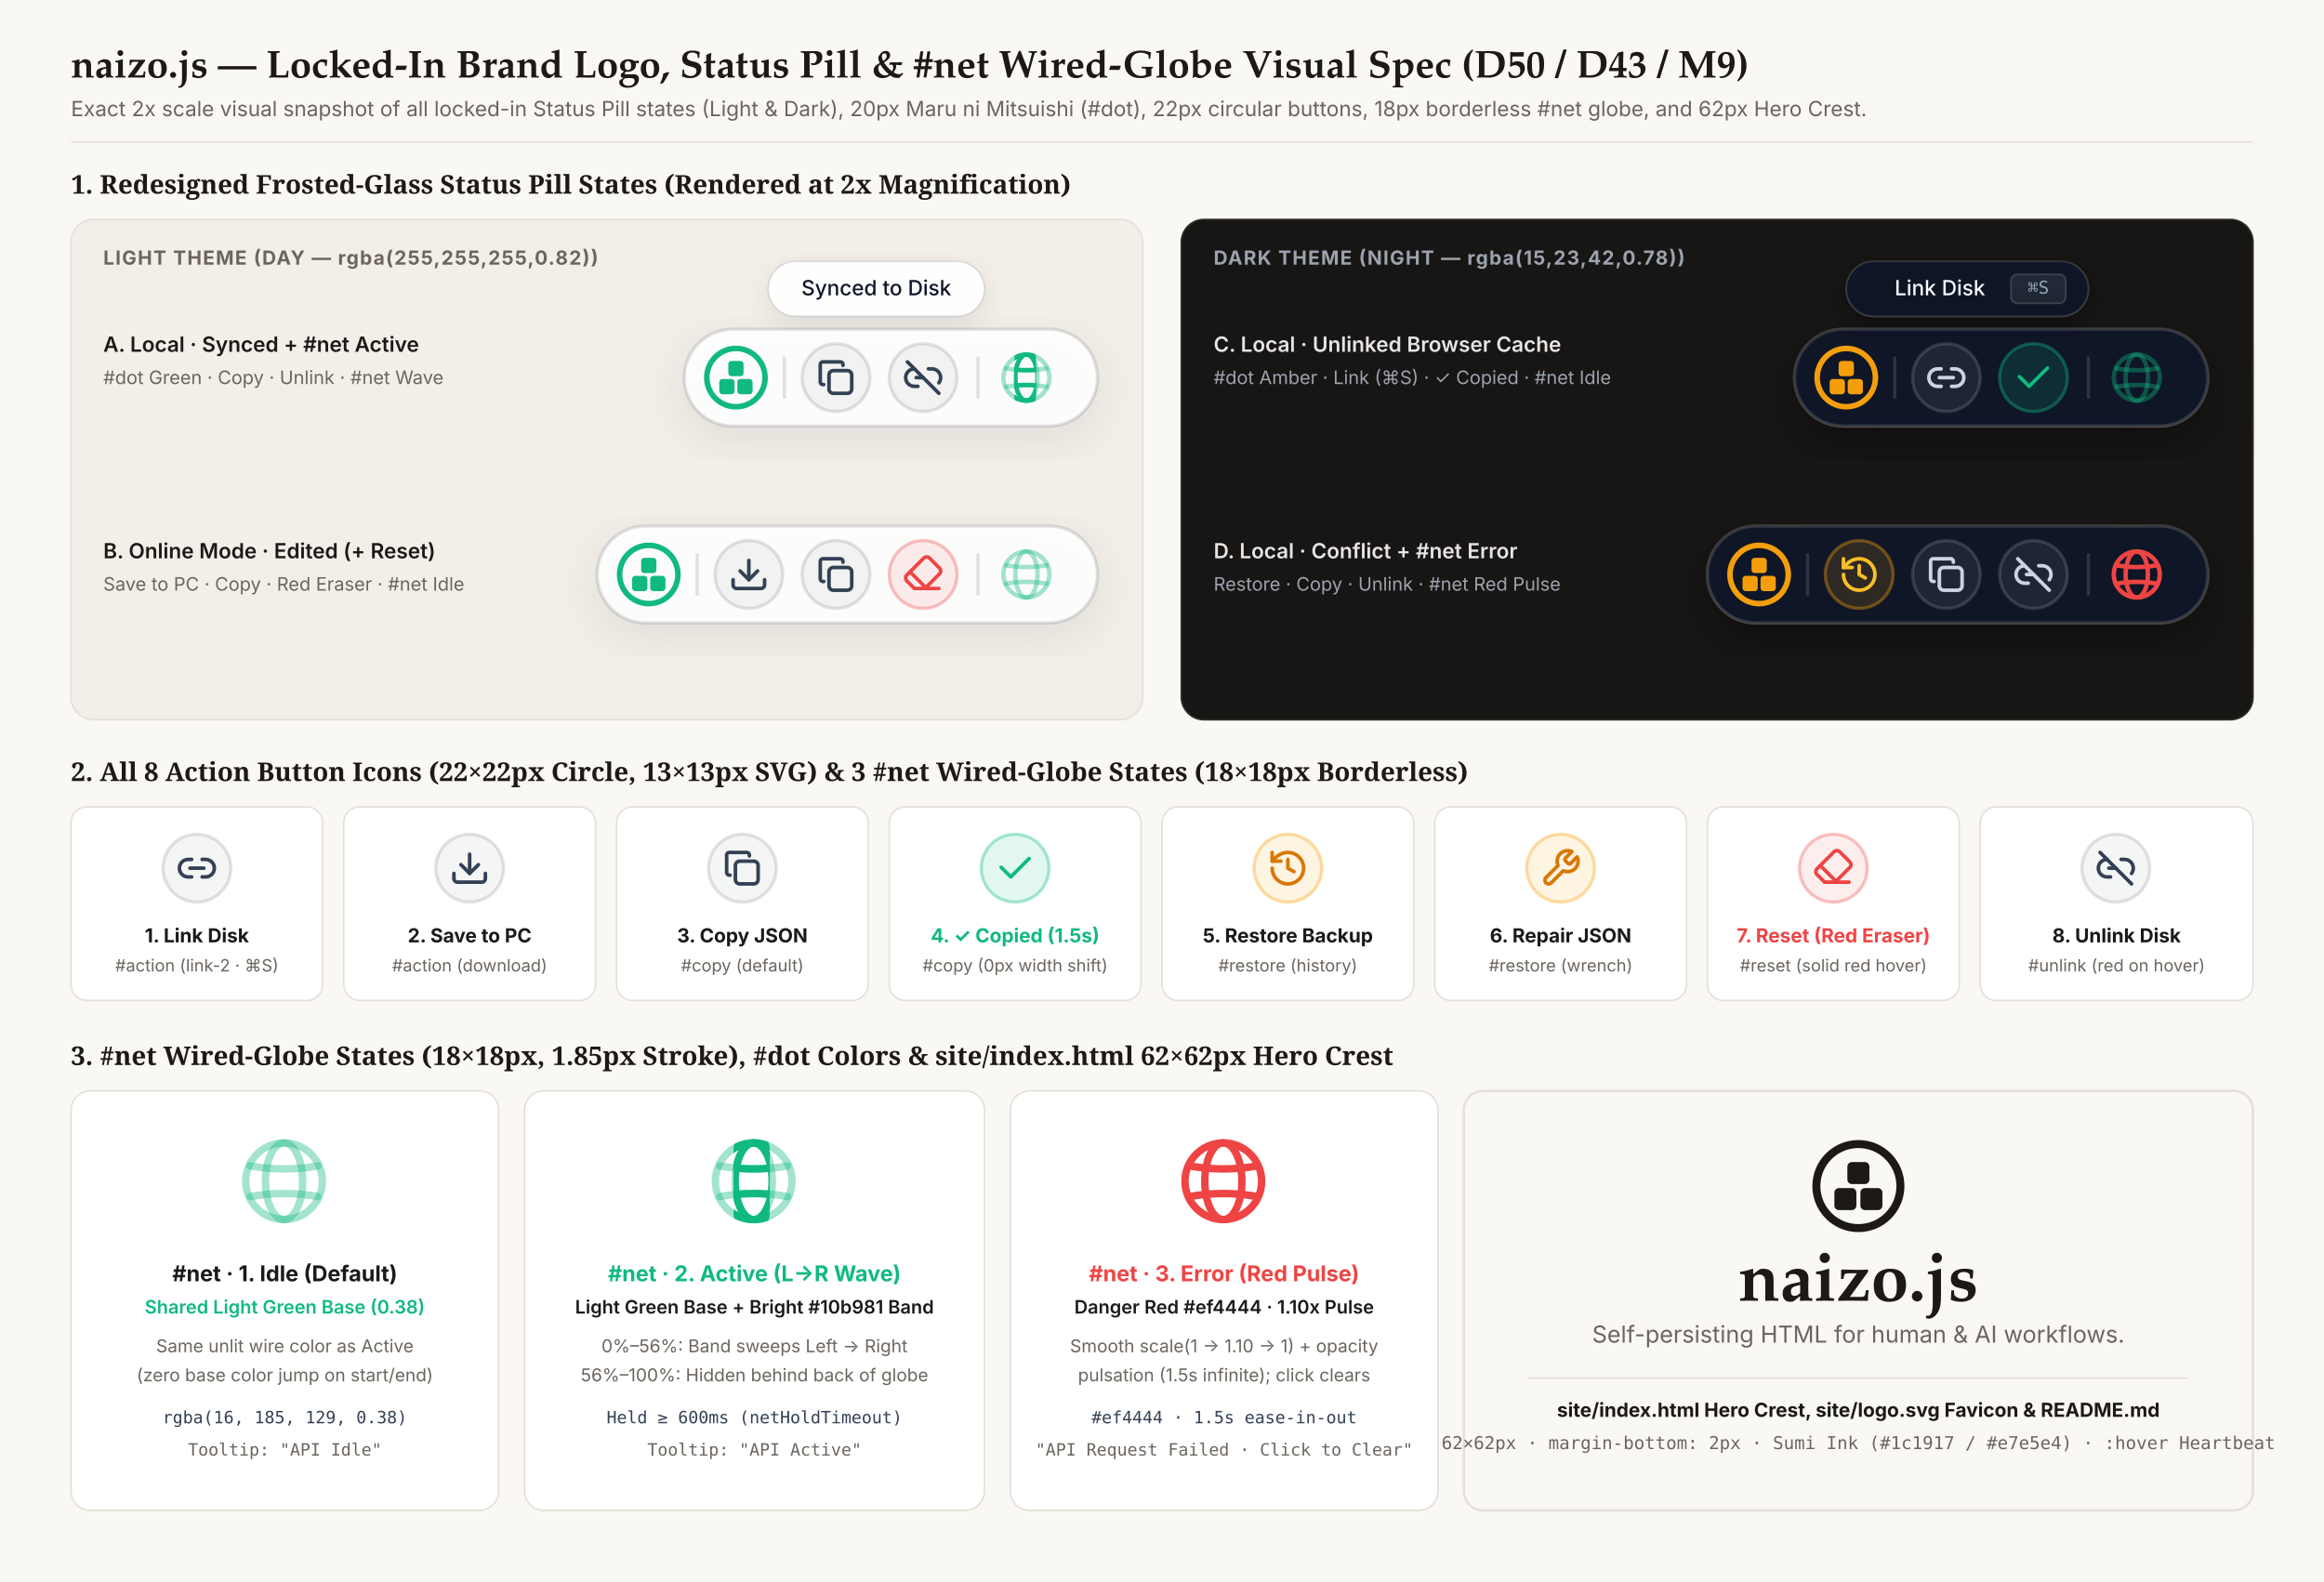
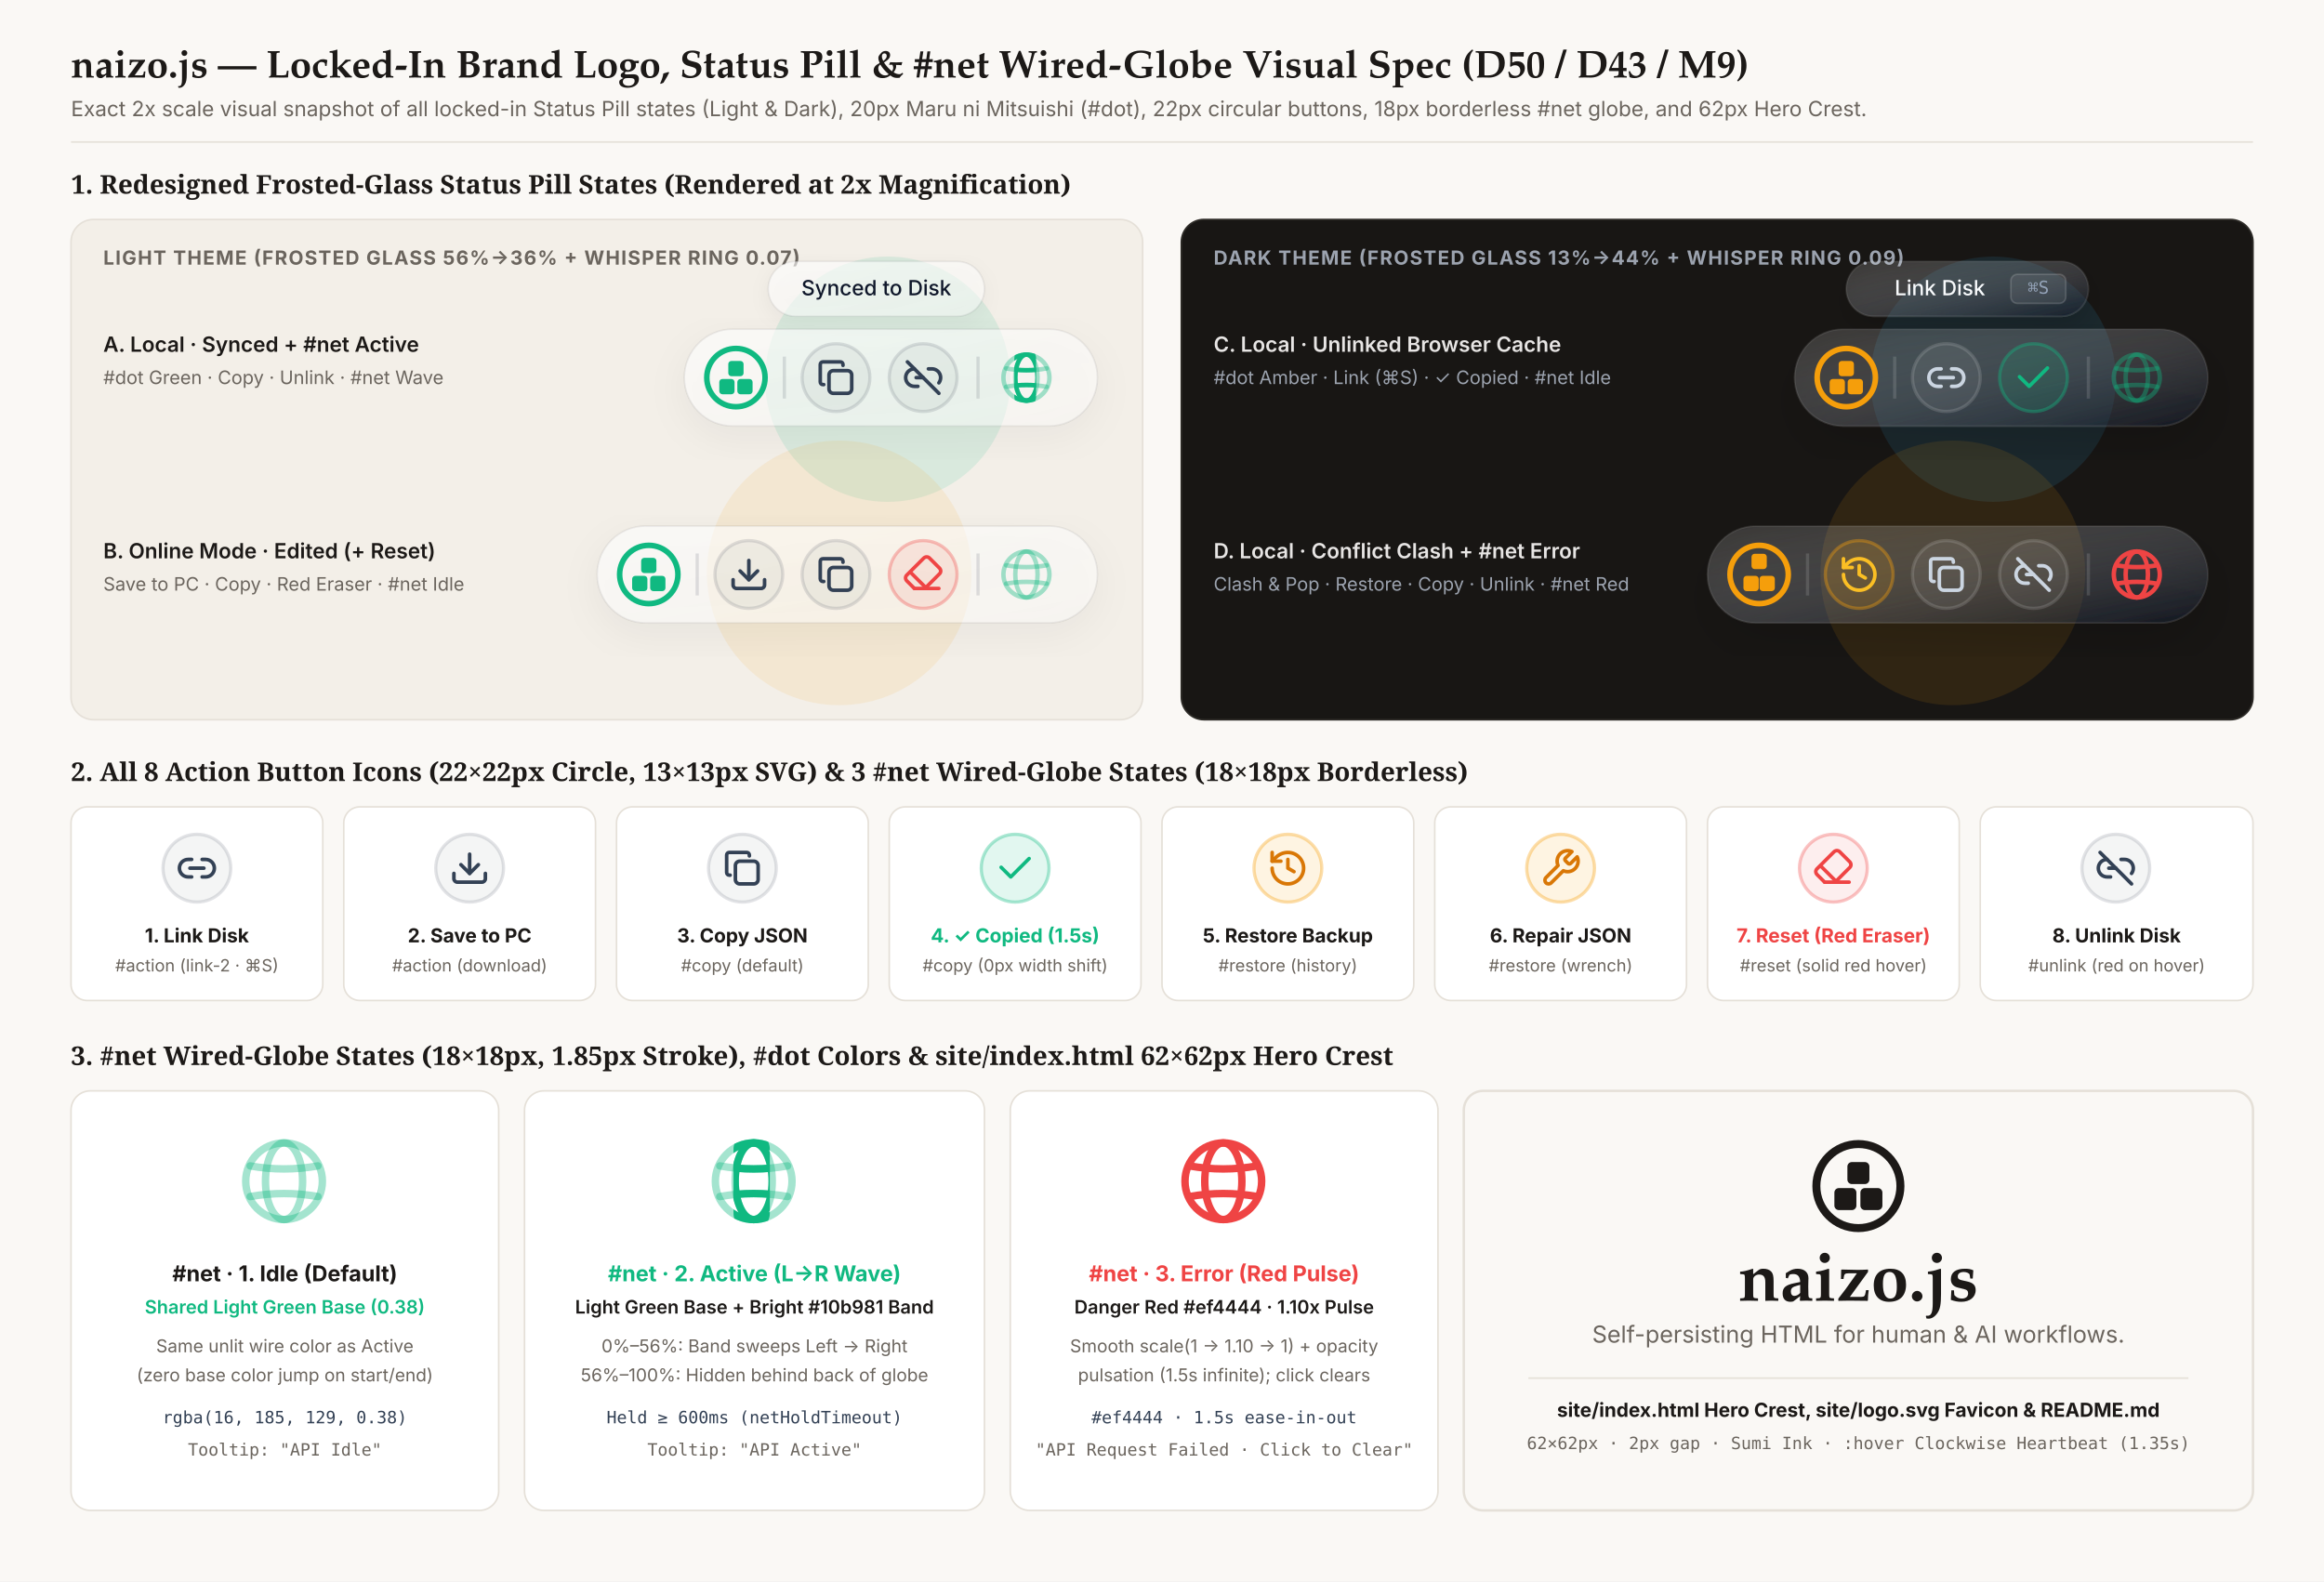
<svg xmlns="http://www.w3.org/2000/svg" width="1440" height="980" viewBox="0 0 1440 980" font-family="-apple-system, BlinkMacSystemFont, 'Inter', 'Segoe UI', Helvetica, Arial, sans-serif">
  <defs>
    <clipPath id="wave-clip-demo">
      <rect x="7" y="0" width="9" height="24" rx="4" />
    </clipPath>
    <filter id="pill-shadow-light" x="-15%" y="-25%" width="130%" height="160%">
-       <feDropShadow dx="0" dy="4" stdDeviation="7" flood-color="#0f172a" flood-opacity="0.10" />
+       <feDropShadow dx="0" dy="4" stdDeviation="6" flood-color="#0f172a" flood-opacity="0.09" />
    </filter>
    <filter id="pill-shadow-dark" x="-15%" y="-25%" width="130%" height="160%">
-       <feDropShadow dx="0" dy="6" stdDeviation="9" flood-color="#000000" flood-opacity="0.45" />
+       <feDropShadow dx="0" dy="6" stdDeviation="8" flood-color="#000000" flood-opacity="0.42" />
    </filter>
+     <linearGradient id="frosted-light" x1="0%" y1="0%" x2="100%" y2="100%">
+       <stop offset="0%" stop-color="#ffffff" stop-opacity="0.62" />
+       <stop offset="100%" stop-color="#ffffff" stop-opacity="0.42" />
+     </linearGradient>
+     <linearGradient id="frosted-dark" x1="0%" y1="0%" x2="100%" y2="100%">
+       <stop offset="0%" stop-color="#ffffff" stop-opacity="0.14" />
+       <stop offset="100%" stop-color="#0f172a" stop-opacity="0.48" />
+     </linearGradient>
  </defs>
  <rect width="1440" height="980" fill="#faf8f5" />
  <text x="44" y="48" font-family="Georgia, 'Palatino Linotype', serif" font-size="24" font-weight="bold" fill="#1c1917">naizo.js — Locked-In Brand Logo, Status Pill &amp; #net Wired-Globe Visual Spec (D50 / D43 / M9)</text>
  <text x="44" y="72" font-size="13" fill="#6b655e">Exact 2x scale visual snapshot of all locked-in Status Pill states (Light &amp; Dark), 20px Maru ni Mitsuishi (#dot), 22px circular buttons, 18px borderless #net globe, and 62px Hero Crest.</text>
  <line x1="44" y1="88" x2="1396" y2="88" stroke="#e5e0d8" stroke-width="1" />
  <text x="44" y="120" font-family="Georgia, serif" font-size="16" font-weight="bold" fill="#1c1917">1. Redesigned Frosted-Glass Status Pill States (Rendered at 2x Magnification)</text>
  <rect x="44" y="136" width="664" height="310" rx="14" fill="#f3efe8" stroke="#e5e0d8" stroke-width="1" />
-   <text x="64" y="164" font-size="12" font-weight="bold" fill="#6b655e" letter-spacing="0.06em">LIGHT THEME (DAY — rgba(255,255,255,0.82))</text>
+   <circle cx="550" cy="235" r="76" fill="#10b981" fill-opacity="0.11" />
+   <circle cx="520" cy="355" r="82" fill="#f59e0b" fill-opacity="0.10" />
+   <text x="64" y="164" font-size="12" font-weight="bold" fill="#6b655e" letter-spacing="0.06em">LIGHT THEME (FROSTED GLASS 56%→36% + WHISPER RING 0.07)</text>
  <text x="64" y="218" font-size="13" font-weight="600" fill="#1c1917">A. Local · Synced + #net Active</text>
  <text x="64" y="238" font-size="11.5" fill="#6b655e">#dot Green · Copy · Unlink · #net Wave</text>
  <g transform="translate(476, 162)">
-     <rect x="0" y="0" width="134" height="34" rx="17" fill="#ffffff" fill-opacity="0.92" stroke="#0f172a" stroke-opacity="0.12" filter="url(#pill-shadow-light)" />
+     <rect x="0" y="0" width="134" height="34" rx="17" fill="url(#frosted-light)" stroke="#0f172a" stroke-opacity="0.07" filter="url(#pill-shadow-light)" />
    <text x="67" y="21" font-size="13" font-weight="500" fill="#0f172a" text-anchor="middle">Synced to Disk</text>
  </g>
  <g transform="translate(424, 204) scale(2)">
-     <rect x="0" y="0" width="128" height="30" rx="15" fill="#ffffff" fill-opacity="0.86" stroke="#0f172a" stroke-opacity="0.12" filter="url(#pill-shadow-light)" />
+     <rect x="0" y="0" width="128" height="30" rx="15" fill="url(#frosted-light)" stroke="#0f172a" stroke-opacity="0.07" stroke-width="0.5" filter="url(#pill-shadow-light)" />
    <g transform="translate(5.25, 4.25) scale(0.215)" color="#10b981">
      <circle cx="50" cy="50" r="42" fill="none" stroke="#10b981" stroke-width="8" />
      <rect x="39" y="26" width="22" height="22" rx="4.5" fill="#10b981" />
      <rect x="26" y="52" width="22" height="22" rx="4.5" fill="#10b981" />
      <rect x="52" y="52" width="22" height="22" rx="4.5" fill="#10b981" />
    </g>
    <line x1="31" y1="8.5" x2="31" y2="21.5" stroke="#0f172a" stroke-opacity="0.12" stroke-width="1" />
    <g transform="translate(36, 4)">
      <circle cx="11" cy="11" r="10.5" fill="#0f172a" fill-opacity="0.045" stroke="#0f172a" stroke-opacity="0.12" stroke-width="1" />
      <g transform="translate(4.5, 4.5) scale(0.5416)" stroke="#334155" stroke-width="2.05" stroke-linecap="round" stroke-linejoin="round" fill="none">
        <rect x="8" y="8" width="13" height="13" rx="2.5" />
        <path d="M5 16H4.5A1.5 1.5 0 0 1 3 14.5v-10A1.5 1.5 0 0 1 4.5 3h10A1.5 1.5 0 0 1 16 4.5V5" />
      </g>
    </g>
    <g transform="translate(63, 4)">
      <circle cx="11" cy="11" r="10.5" fill="#0f172a" fill-opacity="0.045" stroke="#0f172a" stroke-opacity="0.12" stroke-width="1" />
      <g transform="translate(4.5, 4.5) scale(0.5416)" stroke="#334155" stroke-width="2.05" stroke-linecap="round" stroke-linejoin="round" fill="none">
        <path d="M9 17H7A5 5 0 0 1 7 7" />
        <path d="M15 7h2a5 5 0 0 1 4 8" />
        <line x1="8" y1="12" x2="12" y2="12" />
        <line x1="3" y1="3" x2="21" y2="21" />
      </g>
    </g>
    <line x1="91" y1="8.5" x2="91" y2="21.5" stroke="#0f172a" stroke-opacity="0.12" stroke-width="1" />
    <g transform="translate(97, 6) scale(0.75)" stroke-linecap="round" stroke-linejoin="round" fill="none">
      <g stroke="#10b981" stroke-opacity="0.38" stroke-width="1.85">
        <path d="M 3.6 8.2 Q 12 9.7 20.4 8.2" />
        <path d="M 3.6 15.8 Q 12 14.3 20.4 15.8" />
        <ellipse cx="12" cy="12" rx="4.6" ry="9.5" />
        <circle cx="12" cy="12" r="9.5" />
      </g>
      <g stroke="#10b981" stroke-width="1.85" clip-path="url(#wave-clip-demo)">
        <path d="M 3.6 8.2 Q 12 9.7 20.4 8.2" />
        <path d="M 3.6 15.8 Q 12 14.3 20.4 15.8" />
        <ellipse cx="12" cy="12" rx="4.6" ry="9.5" />
        <circle cx="12" cy="12" r="9.5" />
      </g>
    </g>
  </g>
  <text x="64" y="346" font-size="13" font-weight="600" fill="#1c1917">B. Online Mode · Edited (+ Reset)</text>
  <text x="64" y="366" font-size="11.5" fill="#6b655e">Save to PC · Copy · Red Eraser · #net Idle</text>
  <g transform="translate(370, 326) scale(2)">
-     <rect x="0" y="0" width="155" height="30" rx="15" fill="#ffffff" fill-opacity="0.86" stroke="#0f172a" stroke-opacity="0.12" filter="url(#pill-shadow-light)" />
+     <rect x="0" y="0" width="155" height="30" rx="15" fill="url(#frosted-light)" stroke="#0f172a" stroke-opacity="0.07" stroke-width="0.5" filter="url(#pill-shadow-light)" />
    <g transform="translate(5.25, 4.25) scale(0.215)">
      <circle cx="50" cy="50" r="42" fill="none" stroke="#10b981" stroke-width="8" />
      <rect x="39" y="26" width="22" height="22" rx="4.5" fill="#10b981" />
      <rect x="26" y="52" width="22" height="22" rx="4.5" fill="#10b981" />
      <rect x="52" y="52" width="22" height="22" rx="4.5" fill="#10b981" />
    </g>
    <line x1="31" y1="8.5" x2="31" y2="21.5" stroke="#0f172a" stroke-opacity="0.12" stroke-width="1" />
    <g transform="translate(36, 4)">
      <circle cx="11" cy="11" r="10.5" fill="#0f172a" fill-opacity="0.045" stroke="#0f172a" stroke-opacity="0.12" stroke-width="1" />
      <g transform="translate(4.5, 4.5) scale(0.5416)" stroke="#334155" stroke-width="2.05" stroke-linecap="round" stroke-linejoin="round" fill="none">
        <path d="M21 15v3a2 2 0 0 1-2 2H5a2 2 0 0 1-2-2v-3" />
        <polyline points="7 10 12 15 17 10" />
        <line x1="12" y1="15" x2="12" y2="4" />
      </g>
    </g>
    <g transform="translate(63, 4)">
      <circle cx="11" cy="11" r="10.5" fill="#0f172a" fill-opacity="0.045" stroke="#0f172a" stroke-opacity="0.12" stroke-width="1" />
      <g transform="translate(4.5, 4.5) scale(0.5416)" stroke="#334155" stroke-width="2.05" stroke-linecap="round" stroke-linejoin="round" fill="none">
        <rect x="8" y="8" width="13" height="13" rx="2.5" />
        <path d="M5 16H4.5A1.5 1.5 0 0 1 3 14.5v-10A1.5 1.5 0 0 1 4.5 3h10A1.5 1.5 0 0 1 16 4.5V5" />
      </g>
    </g>
    <g transform="translate(90, 4)">
      <circle cx="11" cy="11" r="10.5" fill="#ef4444" fill-opacity="0.09" stroke="#ef4444" stroke-opacity="0.32" stroke-width="1" />
      <g transform="translate(4.5, 4.5) scale(0.5416)" stroke="#ef4444" stroke-width="2.05" stroke-linecap="round" stroke-linejoin="round" fill="none">
        <path d="m7 20-4.3-4.3c-1-1-1-2.5 0-3.4l9.6-9.6c1-1 2.5-1 3.4 0l5.6 5.6c1 1 1 2.5 0 3.4L13 20" />
        <path d="M21 20H7" />
        <path d="m5 11 9 9" />
      </g>
    </g>
    <line x1="118" y1="8.5" x2="118" y2="21.5" stroke="#0f172a" stroke-opacity="0.12" stroke-width="1" />
    <g transform="translate(124, 6) scale(0.75)" stroke="#10b981" stroke-opacity="0.38" stroke-width="1.85" stroke-linecap="round" stroke-linejoin="round" fill="none">
      <path d="M 3.6 8.2 Q 12 9.7 20.4 8.2" />
      <path d="M 3.6 15.8 Q 12 14.3 20.4 15.8" />
      <ellipse cx="12" cy="12" rx="4.6" ry="9.5" />
      <circle cx="12" cy="12" r="9.5" />
    </g>
  </g>
  <rect x="732" y="136" width="664" height="310" rx="14" fill="#181614" stroke="#2e2c28" stroke-width="1" />
-   <text x="752" y="164" font-size="12" font-weight="bold" fill="#9ca3af" letter-spacing="0.06em">DARK THEME (NIGHT — rgba(15,23,42,0.78))</text>
+   <circle cx="1235" cy="235" r="76" fill="#38bdf8" fill-opacity="0.11" />
+   <circle cx="1210" cy="355" r="82" fill="#f59e0b" fill-opacity="0.11" />
+   <text x="752" y="164" font-size="12" font-weight="bold" fill="#9ca3af" letter-spacing="0.06em">DARK THEME (FROSTED GLASS 13%→44% + WHISPER RING 0.09)</text>
  <text x="752" y="218" font-size="13" font-weight="600" fill="#e7e5e4">C. Local · Unlinked Browser Cache</text>
  <text x="752" y="238" font-size="11.5" fill="#9ca3af">#dot Amber · Link (⌘S) · ✓ Copied · #net Idle</text>
  <g transform="translate(1144, 162)">
-     <rect x="0" y="0" width="150" height="34" rx="17" fill="#0f172a" fill-opacity="0.88" stroke="#ffffff" stroke-opacity="0.14" filter="url(#pill-shadow-dark)" />
+     <rect x="0" y="0" width="150" height="34" rx="17" fill="url(#frosted-dark)" stroke="#ffffff" stroke-opacity="0.09" filter="url(#pill-shadow-dark)" />
    <text x="58" y="21" font-size="13" font-weight="500" fill="#f8fafc" text-anchor="middle">Link Disk</text>
    <rect x="102" y="8" width="34" height="18" rx="4" fill="#ffffff" fill-opacity="0.08" stroke="#ffffff" stroke-opacity="0.16" />
    <text x="119" y="20" font-family="monospace" font-size="11" fill="#94a3b8" text-anchor="middle">⌘S</text>
  </g>
  <g transform="translate(1112, 204) scale(2)">
-     <rect x="0" y="0" width="128" height="30" rx="15" fill="#0f172a" fill-opacity="0.82" stroke="#ffffff" stroke-opacity="0.14" filter="url(#pill-shadow-dark)" />
+     <rect x="0" y="0" width="128" height="30" rx="15" fill="url(#frosted-dark)" stroke="#ffffff" stroke-opacity="0.09" stroke-width="0.5" filter="url(#pill-shadow-dark)" />
    <g transform="translate(5.25, 4.25) scale(0.215)">
      <circle cx="50" cy="50" r="42" fill="none" stroke="#f59e0b" stroke-width="8" />
      <rect x="39" y="26" width="22" height="22" rx="4.5" fill="#f59e0b" />
      <rect x="26" y="52" width="22" height="22" rx="4.5" fill="#f59e0b" />
      <rect x="52" y="52" width="22" height="22" rx="4.5" fill="#f59e0b" />
    </g>
    <line x1="31" y1="8.5" x2="31" y2="21.5" stroke="#ffffff" stroke-opacity="0.13" stroke-width="1" />
    <g transform="translate(36, 4)">
      <circle cx="11" cy="11" r="10.5" fill="#ffffff" fill-opacity="0.07" stroke="#ffffff" stroke-opacity="0.14" stroke-width="1" />
      <g transform="translate(4.5, 4.5) scale(0.5416)" stroke="#cbd5e1" stroke-width="2.05" stroke-linecap="round" stroke-linejoin="round" fill="none">
        <path d="M9 17H7A5 5 0 0 1 7 7h2" />
        <path d="M15 7h2a5 5 0 1 1 0 10h-2" />
        <line x1="8" y1="12" x2="16" y2="12" />
      </g>
    </g>
    <g transform="translate(63, 4)">
      <circle cx="11" cy="11" r="10.5" fill="#10b981" fill-opacity="0.14" stroke="#10b981" stroke-opacity="0.38" stroke-width="1" />
      <g transform="translate(4.5, 4.5) scale(0.5416)" stroke="#10b981" stroke-width="2.05" stroke-linecap="round" stroke-linejoin="round" fill="none">
        <polyline points="20 6.5 9.5 17 4 11.5" />
      </g>
    </g>
    <line x1="91" y1="8.5" x2="91" y2="21.5" stroke="#ffffff" stroke-opacity="0.13" stroke-width="1" />
    <g transform="translate(97, 6) scale(0.75)" stroke="#10b981" stroke-opacity="0.38" stroke-width="1.85" stroke-linecap="round" stroke-linejoin="round" fill="none">
      <path d="M 3.6 8.2 Q 12 9.7 20.4 8.2" />
      <path d="M 3.6 15.8 Q 12 14.3 20.4 15.8" />
      <ellipse cx="12" cy="12" rx="4.6" ry="9.5" />
      <circle cx="12" cy="12" r="9.5" />
    </g>
  </g>
-   <text x="752" y="346" font-size="13" font-weight="600" fill="#e7e5e4">D. Local · Conflict + #net Error</text>
-   <text x="752" y="366" font-size="11.5" fill="#9ca3af">Restore · Copy · Unlink · #net Red Pulse</text>
+   <text x="752" y="346" font-size="13" font-weight="600" fill="#e7e5e4">D. Local · Conflict Clash + #net Error</text>
+   <text x="752" y="366" font-size="11.5" fill="#9ca3af">Clash &amp; Pop · Restore · Copy · Unlink · #net Red</text>
  <g transform="translate(1058, 326) scale(2)">
-     <rect x="0" y="0" width="155" height="30" rx="15" fill="#0f172a" fill-opacity="0.82" stroke="#ffffff" stroke-opacity="0.14" filter="url(#pill-shadow-dark)" />
+     <rect x="0" y="0" width="155" height="30" rx="15" fill="url(#frosted-dark)" stroke="#ffffff" stroke-opacity="0.09" stroke-width="0.5" filter="url(#pill-shadow-dark)" />
    <g transform="translate(5.25, 4.25) scale(0.215)">
      <circle cx="50" cy="50" r="42" fill="none" stroke="#f59e0b" stroke-width="8" />
-       <rect x="39" y="26" width="22" height="22" rx="4.5" fill="#f59e0b" />
-       <rect x="26" y="52" width="22" height="22" rx="4.5" fill="#f59e0b" />
-       <rect x="52" y="52" width="22" height="22" rx="4.5" fill="#f59e0b" />
+       <rect x="39" y="20.2" width="22" height="22" rx="4.5" fill="#f59e0b" />
+       <rect x="27.4" y="52" width="22" height="22" rx="4.5" fill="#f59e0b" />
+       <rect x="50.6" y="52" width="22" height="22" rx="4.5" fill="#f59e0b" />
    </g>
    <line x1="31" y1="8.5" x2="31" y2="21.5" stroke="#ffffff" stroke-opacity="0.13" stroke-width="1" />
    <g transform="translate(36, 4)">
      <circle cx="11" cy="11" r="10.5" fill="#f59e0b" fill-opacity="0.14" stroke="#f59e0b" stroke-opacity="0.38" stroke-width="1" />
      <g transform="translate(4.5, 4.5) scale(0.5416)" stroke="#fbbf24" stroke-width="2.05" stroke-linecap="round" stroke-linejoin="round" fill="none">
        <path d="M3 12a9 9 0 1 0 9-9 9.75 9.75 0 0 0-6.74 2.74L3 8" />
        <path d="M3 3v5h5" />
        <path d="M12 7v5l3.5 2" />
      </g>
    </g>
    <g transform="translate(63, 4)">
      <circle cx="11" cy="11" r="10.5" fill="#ffffff" fill-opacity="0.07" stroke="#ffffff" stroke-opacity="0.14" stroke-width="1" />
      <g transform="translate(4.5, 4.5) scale(0.5416)" stroke="#cbd5e1" stroke-width="2.05" stroke-linecap="round" stroke-linejoin="round" fill="none">
        <rect x="8" y="8" width="13" height="13" rx="2.5" />
        <path d="M5 16H4.5A1.5 1.5 0 0 1 3 14.5v-10A1.5 1.5 0 0 1 4.5 3h10A1.5 1.5 0 0 1 16 4.5V5" />
      </g>
    </g>
    <g transform="translate(90, 4)">
      <circle cx="11" cy="11" r="10.5" fill="#ffffff" fill-opacity="0.07" stroke="#ffffff" stroke-opacity="0.14" stroke-width="1" />
      <g transform="translate(4.5, 4.5) scale(0.5416)" stroke="#cbd5e1" stroke-width="2.05" stroke-linecap="round" stroke-linejoin="round" fill="none">
        <path d="M9 17H7A5 5 0 0 1 7 7" />
        <path d="M15 7h2a5 5 0 0 1 4 8" />
        <line x1="8" y1="12" x2="12" y2="12" />
        <line x1="3" y1="3" x2="21" y2="21" />
      </g>
    </g>
    <line x1="118" y1="8.5" x2="118" y2="21.5" stroke="#ffffff" stroke-opacity="0.13" stroke-width="1" />
    <g transform="translate(124, 6) scale(0.75)" stroke="#ef4444" stroke-width="1.85" stroke-linecap="round" stroke-linejoin="round" fill="none">
      <path d="M 3.6 8.2 Q 12 9.7 20.4 8.2" />
      <path d="M 3.6 15.8 Q 12 14.3 20.4 15.8" />
      <ellipse cx="12" cy="12" rx="4.6" ry="9.5" />
      <circle cx="12" cy="12" r="9.5" />
    </g>
  </g>
  <text x="44" y="484" font-family="Georgia, serif" font-size="16" font-weight="bold" fill="#1c1917">2. All 8 Action Button Icons (22×22px Circle, 13×13px SVG) &amp; 3 #net Wired-Globe States (18×18px Borderless)</text>
  <g transform="translate(44, 500)">
    <rect x="0" y="0" width="156" height="120" rx="10" fill="#ffffff" stroke="#e5e0d8" />
    <g transform="translate(56, 16) scale(2)">
      <circle cx="11" cy="11" r="10.5" fill="#0f172a" fill-opacity="0.045" stroke="#0f172a" stroke-opacity="0.12" />
      <g transform="translate(4.5, 4.5) scale(0.5416)" stroke="#334155" stroke-width="2.05" stroke-linecap="round" stroke-linejoin="round" fill="none">
        <path d="M9 17H7A5 5 0 0 1 7 7h2" />
        <path d="M15 7h2a5 5 0 1 1 0 10h-2" />
        <line x1="8" y1="12" x2="16" y2="12" />
      </g>
    </g>
    <text x="78" y="84" font-size="12" font-weight="bold" fill="#1c1917" text-anchor="middle">1. Link Disk</text>
    <text x="78" y="102" font-size="10.5" fill="#6b655e" text-anchor="middle">#action (link-2 · ⌘S)</text>
    <g transform="translate(169, 0)">
      <rect x="0" y="0" width="156" height="120" rx="10" fill="#ffffff" stroke="#e5e0d8" />
      <g transform="translate(56, 16) scale(2)">
        <circle cx="11" cy="11" r="10.5" fill="#0f172a" fill-opacity="0.045" stroke="#0f172a" stroke-opacity="0.12" />
        <g transform="translate(4.5, 4.5) scale(0.5416)" stroke="#334155" stroke-width="2.05" stroke-linecap="round" stroke-linejoin="round" fill="none">
          <path d="M21 15v3a2 2 0 0 1-2 2H5a2 2 0 0 1-2-2v-3" />
          <polyline points="7 10 12 15 17 10" />
          <line x1="12" y1="15" x2="12" y2="4" />
        </g>
      </g>
      <text x="78" y="84" font-size="12" font-weight="bold" fill="#1c1917" text-anchor="middle">2. Save to PC</text>
      <text x="78" y="102" font-size="10.5" fill="#6b655e" text-anchor="middle">#action (download)</text>
    </g>
    <g transform="translate(338, 0)">
      <rect x="0" y="0" width="156" height="120" rx="10" fill="#ffffff" stroke="#e5e0d8" />
      <g transform="translate(56, 16) scale(2)">
        <circle cx="11" cy="11" r="10.5" fill="#0f172a" fill-opacity="0.045" stroke="#0f172a" stroke-opacity="0.12" />
        <g transform="translate(4.5, 4.5) scale(0.5416)" stroke="#334155" stroke-width="2.05" stroke-linecap="round" stroke-linejoin="round" fill="none">
          <rect x="8" y="8" width="13" height="13" rx="2.5" />
          <path d="M5 16H4.5A1.5 1.5 0 0 1 3 14.5v-10A1.5 1.5 0 0 1 4.5 3h10A1.5 1.5 0 0 1 16 4.5V5" />
        </g>
      </g>
      <text x="78" y="84" font-size="12" font-weight="bold" fill="#1c1917" text-anchor="middle">3. Copy JSON</text>
      <text x="78" y="102" font-size="10.5" fill="#6b655e" text-anchor="middle">#copy (default)</text>
    </g>
    <g transform="translate(507, 0)">
      <rect x="0" y="0" width="156" height="120" rx="10" fill="#ffffff" stroke="#e5e0d8" />
      <g transform="translate(56, 16) scale(2)">
        <circle cx="11" cy="11" r="10.5" fill="#10b981" fill-opacity="0.12" stroke="#10b981" stroke-opacity="0.35" />
        <g transform="translate(4.5, 4.5) scale(0.5416)" stroke="#10b981" stroke-width="2.05" stroke-linecap="round" stroke-linejoin="round" fill="none">
          <polyline points="20 6.5 9.5 17 4 11.5" />
        </g>
      </g>
      <text x="78" y="84" font-size="12" font-weight="bold" fill="#10b981" text-anchor="middle">4. ✓ Copied (1.5s)</text>
      <text x="78" y="102" font-size="10.5" fill="#6b655e" text-anchor="middle">#copy (0px width shift)</text>
    </g>
    <g transform="translate(676, 0)">
      <rect x="0" y="0" width="156" height="120" rx="10" fill="#ffffff" stroke="#e5e0d8" />
      <g transform="translate(56, 16) scale(2)">
        <circle cx="11" cy="11" r="10.5" fill="#f59e0b" fill-opacity="0.12" stroke="#f59e0b" stroke-opacity="0.35" />
        <g transform="translate(4.5, 4.5) scale(0.5416)" stroke="#d97706" stroke-width="2.05" stroke-linecap="round" stroke-linejoin="round" fill="none">
          <path d="M3 12a9 9 0 1 0 9-9 9.75 9.75 0 0 0-6.74 2.74L3 8" />
          <path d="M3 3v5h5" />
          <path d="M12 7v5l3.5 2" />
        </g>
      </g>
      <text x="78" y="84" font-size="12" font-weight="bold" fill="#1c1917" text-anchor="middle">5. Restore Backup</text>
      <text x="78" y="102" font-size="10.5" fill="#6b655e" text-anchor="middle">#restore (history)</text>
    </g>
    <g transform="translate(845, 0)">
      <rect x="0" y="0" width="156" height="120" rx="10" fill="#ffffff" stroke="#e5e0d8" />
      <g transform="translate(56, 16) scale(2)">
        <circle cx="11" cy="11" r="10.5" fill="#f59e0b" fill-opacity="0.12" stroke="#f59e0b" stroke-opacity="0.35" />
        <g transform="translate(4.5, 4.5) scale(0.5416)" stroke="#d97706" stroke-width="2.05" stroke-linecap="round" stroke-linejoin="round" fill="none">
          <path d="M14.7 6.3a1 1 0 0 0 0 1.4l1.6 1.6a1 1 0 0 0 1.4 0l3.77-3.77a6 6 0 0 1-7.94 7.94l-6.91 6.91a2.12 2.12 0 0 1-3-3l6.91-6.91a6 6 0 0 1 7.94-7.94l-3.76 3.76z" />
        </g>
      </g>
      <text x="78" y="84" font-size="12" font-weight="bold" fill="#1c1917" text-anchor="middle">6. Repair JSON</text>
      <text x="78" y="102" font-size="10.5" fill="#6b655e" text-anchor="middle">#restore (wrench)</text>
    </g>
    <g transform="translate(1014, 0)">
      <rect x="0" y="0" width="156" height="120" rx="10" fill="#ffffff" stroke="#e5e0d8" />
      <g transform="translate(56, 16) scale(2)">
        <circle cx="11" cy="11" r="10.5" fill="#ef4444" fill-opacity="0.09" stroke="#ef4444" stroke-opacity="0.32" />
        <g transform="translate(4.5, 4.5) scale(0.5416)" stroke="#ef4444" stroke-width="2.05" stroke-linecap="round" stroke-linejoin="round" fill="none">
          <path d="m7 20-4.3-4.3c-1-1-1-2.5 0-3.4l9.6-9.6c1-1 2.5-1 3.4 0l5.6 5.6c1 1 1 2.5 0 3.4L13 20" />
          <path d="M21 20H7" />
          <path d="m5 11 9 9" />
        </g>
      </g>
      <text x="78" y="84" font-size="12" font-weight="bold" fill="#ef4444" text-anchor="middle">7. Reset (Red Eraser)</text>
      <text x="78" y="102" font-size="10.5" fill="#6b655e" text-anchor="middle">#reset (solid red hover)</text>
    </g>
    <g transform="translate(1183, 0)">
      <rect x="0" y="0" width="169" height="120" rx="10" fill="#ffffff" stroke="#e5e0d8" />
      <g transform="translate(62, 16) scale(2)">
        <circle cx="11" cy="11" r="10.5" fill="#0f172a" fill-opacity="0.045" stroke="#0f172a" stroke-opacity="0.12" />
        <g transform="translate(4.5, 4.5) scale(0.5416)" stroke="#334155" stroke-width="2.05" stroke-linecap="round" stroke-linejoin="round" fill="none">
          <path d="M9 17H7A5 5 0 0 1 7 7" />
          <path d="M15 7h2a5 5 0 0 1 4 8" />
          <line x1="8" y1="12" x2="12" y2="12" />
          <line x1="3" y1="3" x2="21" y2="21" />
        </g>
      </g>
      <text x="84.5" y="84" font-size="12" font-weight="bold" fill="#1c1917" text-anchor="middle">8. Unlink Disk</text>
      <text x="84.5" y="102" font-size="10.5" fill="#6b655e" text-anchor="middle">#unlink (red on hover)</text>
    </g>
  </g>
  <text x="44" y="660" font-family="Georgia, serif" font-size="16" font-weight="bold" fill="#1c1917">3. #net Wired-Globe States (18×18px, 1.85px Stroke), #dot Colors &amp; site/index.html 62×62px Hero Crest</text>
  <g transform="translate(44, 676)">
    <rect x="0" y="0" width="265" height="260" rx="12" fill="#ffffff" stroke="#e5e0d8" />
    <g transform="translate(102, 26) scale(2.5)" stroke="#10b981" stroke-opacity="0.38" stroke-width="1.85" stroke-linecap="round" stroke-linejoin="round" fill="none">
      <path d="M 3.6 8.2 Q 12 9.7 20.4 8.2" />
      <path d="M 3.6 15.8 Q 12 14.3 20.4 15.8" />
      <ellipse cx="12" cy="12" rx="4.6" ry="9.5" />
      <circle cx="12" cy="12" r="9.5" />
    </g>
    <text x="132.5" y="118" font-size="13.5" font-weight="bold" fill="#1c1917" text-anchor="middle">#net · 1. Idle (Default)</text>
    <text x="132.5" y="138" font-size="11.5" fill="#10b981" font-weight="600" text-anchor="middle">Shared Light Green Base (0.38)</text>
    <text x="132.5" y="162" font-size="11" fill="#6b655e" text-anchor="middle">Same unlit wire color as Active</text>
    <text x="132.5" y="180" font-size="11" fill="#6b655e" text-anchor="middle">(zero base color jump on start/end)</text>
    <text x="132.5" y="206" font-family="monospace" font-size="10.5" fill="#334155" text-anchor="middle">rgba(16, 185, 129, 0.38)</text>
    <text x="132.5" y="226" font-family="monospace" font-size="10.5" fill="#6b655e" text-anchor="middle">Tooltip: "API Idle"</text>
  </g>
  <g transform="translate(325, 676)">
    <rect x="0" y="0" width="285" height="260" rx="12" fill="#ffffff" stroke="#e5e0d8" />
    <g transform="translate(112, 26) scale(2.5)" stroke-linecap="round" stroke-linejoin="round" fill="none">
      <g stroke="#10b981" stroke-opacity="0.38" stroke-width="1.85">
        <path d="M 3.6 8.2 Q 12 9.7 20.4 8.2" />
        <path d="M 3.6 15.8 Q 12 14.3 20.4 15.8" />
        <ellipse cx="12" cy="12" rx="4.6" ry="9.5" />
        <circle cx="12" cy="12" r="9.5" />
      </g>
      <g stroke="#10b981" stroke-width="1.85" clip-path="url(#wave-clip-demo)">
        <path d="M 3.6 8.2 Q 12 9.7 20.4 8.2" />
        <path d="M 3.6 15.8 Q 12 14.3 20.4 15.8" />
        <ellipse cx="12" cy="12" rx="4.6" ry="9.5" />
        <circle cx="12" cy="12" r="9.5" />
      </g>
    </g>
    <text x="142.5" y="118" font-size="13.5" font-weight="bold" fill="#10b981" text-anchor="middle">#net · 2. Active (L→R Wave)</text>
    <text x="142.5" y="138" font-size="11.5" fill="#1c1917" font-weight="600" text-anchor="middle">Light Green Base + Bright #10b981 Band</text>
    <text x="142.5" y="162" font-size="11" fill="#6b655e" text-anchor="middle">0%–56%: Band sweeps Left → Right</text>
    <text x="142.5" y="180" font-size="11" fill="#6b655e" text-anchor="middle">56%–100%: Hidden behind back of globe</text>
    <text x="142.5" y="206" font-family="monospace" font-size="10.5" fill="#334155" text-anchor="middle">Held ≥ 600ms (netHoldTimeout)</text>
    <text x="142.5" y="226" font-family="monospace" font-size="10.5" fill="#6b655e" text-anchor="middle">Tooltip: "API Active"</text>
  </g>
  <g transform="translate(626, 676)">
    <rect x="0" y="0" width="265" height="260" rx="12" fill="#ffffff" stroke="#e5e0d8" />
    <g transform="translate(102, 26) scale(2.5)" stroke="#ef4444" stroke-width="1.85" stroke-linecap="round" stroke-linejoin="round" fill="none">
      <path d="M 3.6 8.2 Q 12 9.7 20.4 8.2" />
      <path d="M 3.6 15.8 Q 12 14.3 20.4 15.8" />
      <ellipse cx="12" cy="12" rx="4.6" ry="9.5" />
      <circle cx="12" cy="12" r="9.5" />
    </g>
    <text x="132.5" y="118" font-size="13.5" font-weight="bold" fill="#ef4444" text-anchor="middle">#net · 3. Error (Red Pulse)</text>
    <text x="132.5" y="138" font-size="11.5" fill="#1c1917" font-weight="600" text-anchor="middle">Danger Red #ef4444 · 1.10x Pulse</text>
    <text x="132.5" y="162" font-size="11" fill="#6b655e" text-anchor="middle">Smooth scale(1 → 1.10 → 1) + opacity</text>
    <text x="132.5" y="180" font-size="11" fill="#6b655e" text-anchor="middle">pulsation (1.5s infinite); click clears</text>
    <text x="132.5" y="206" font-family="monospace" font-size="10.5" fill="#334155" text-anchor="middle">#ef4444 · 1.5s ease-in-out</text>
    <text x="132.5" y="226" font-family="monospace" font-size="10.5" fill="#6b655e" text-anchor="middle">"API Request Failed · Click to Clear"</text>
  </g>
  <g transform="translate(907, 676)">
    <rect x="0" y="0" width="489" height="260" rx="12" fill="#faf8f5" stroke="#e5e0d8" stroke-width="1.5" />
    <g transform="translate(213.5, 28) scale(0.62)">
      <circle cx="50" cy="50" r="42" fill="none" stroke="#1c1917" stroke-width="8" />
      <rect x="39" y="26" width="22" height="22" rx="4.5" fill="#1c1917" />
      <rect x="26" y="52" width="22" height="22" rx="4.5" fill="#1c1917" />
      <rect x="52" y="52" width="22" height="22" rx="4.5" fill="#1c1917" />
    </g>
    <text x="244.5" y="130" font-family="Georgia, 'Palatino Linotype', serif" font-size="42" font-weight="bold" fill="#1c1917" text-anchor="middle">naizo.js</text>
    <text x="244.5" y="156" font-size="14.5" fill="#6b655e" text-anchor="middle">Self-persisting HTML for human &amp; AI workflows.</text>
    <line x1="40" y1="178" x2="449" y2="178" stroke="#e5e0d8" />
    <text x="244.5" y="202" font-size="12" font-weight="bold" fill="#1c1917" text-anchor="middle">site/index.html Hero Crest, site/logo.svg Favicon &amp; README.md</text>
-     <text x="244.5" y="222" font-family="monospace" font-size="11" fill="#6b655e" text-anchor="middle">62×62px · margin-bottom: 2px · Sumi Ink (#1c1917 / #e7e5e4) · :hover Heartbeat</text>
+     <text x="244.5" y="222" font-family="monospace" font-size="10.5" fill="#6b655e" text-anchor="middle">62×62px · 2px gap · Sumi Ink · :hover Clockwise Heartbeat (1.35s)</text>
  </g>
</svg>
